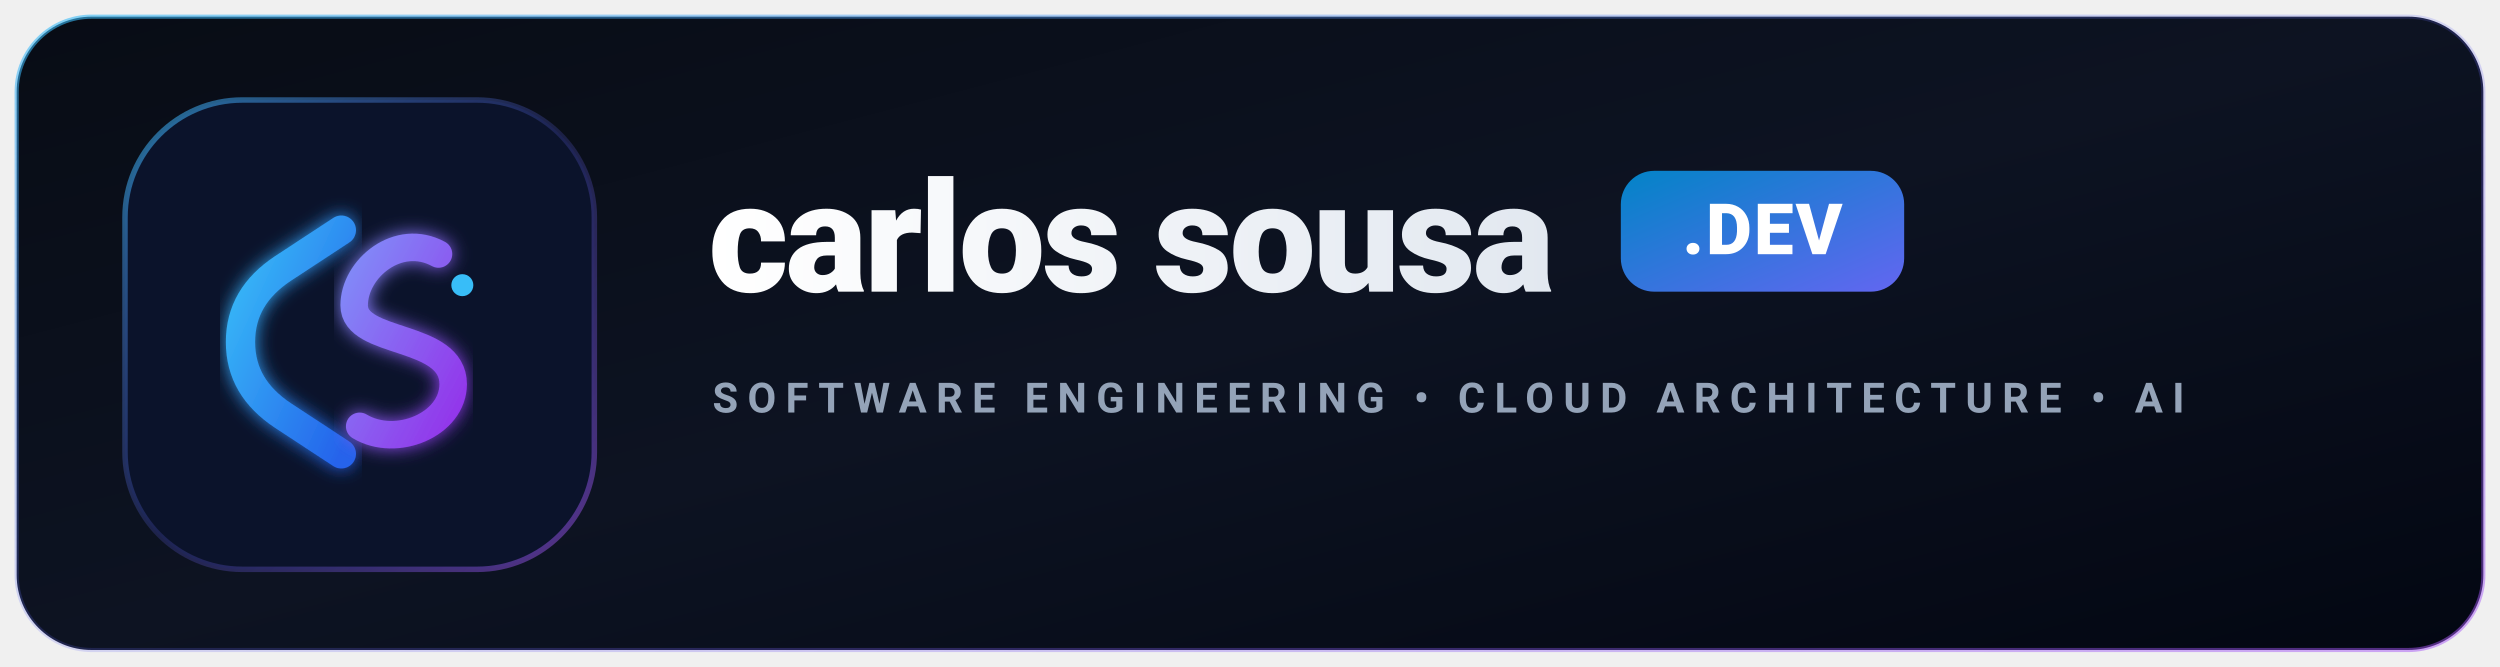
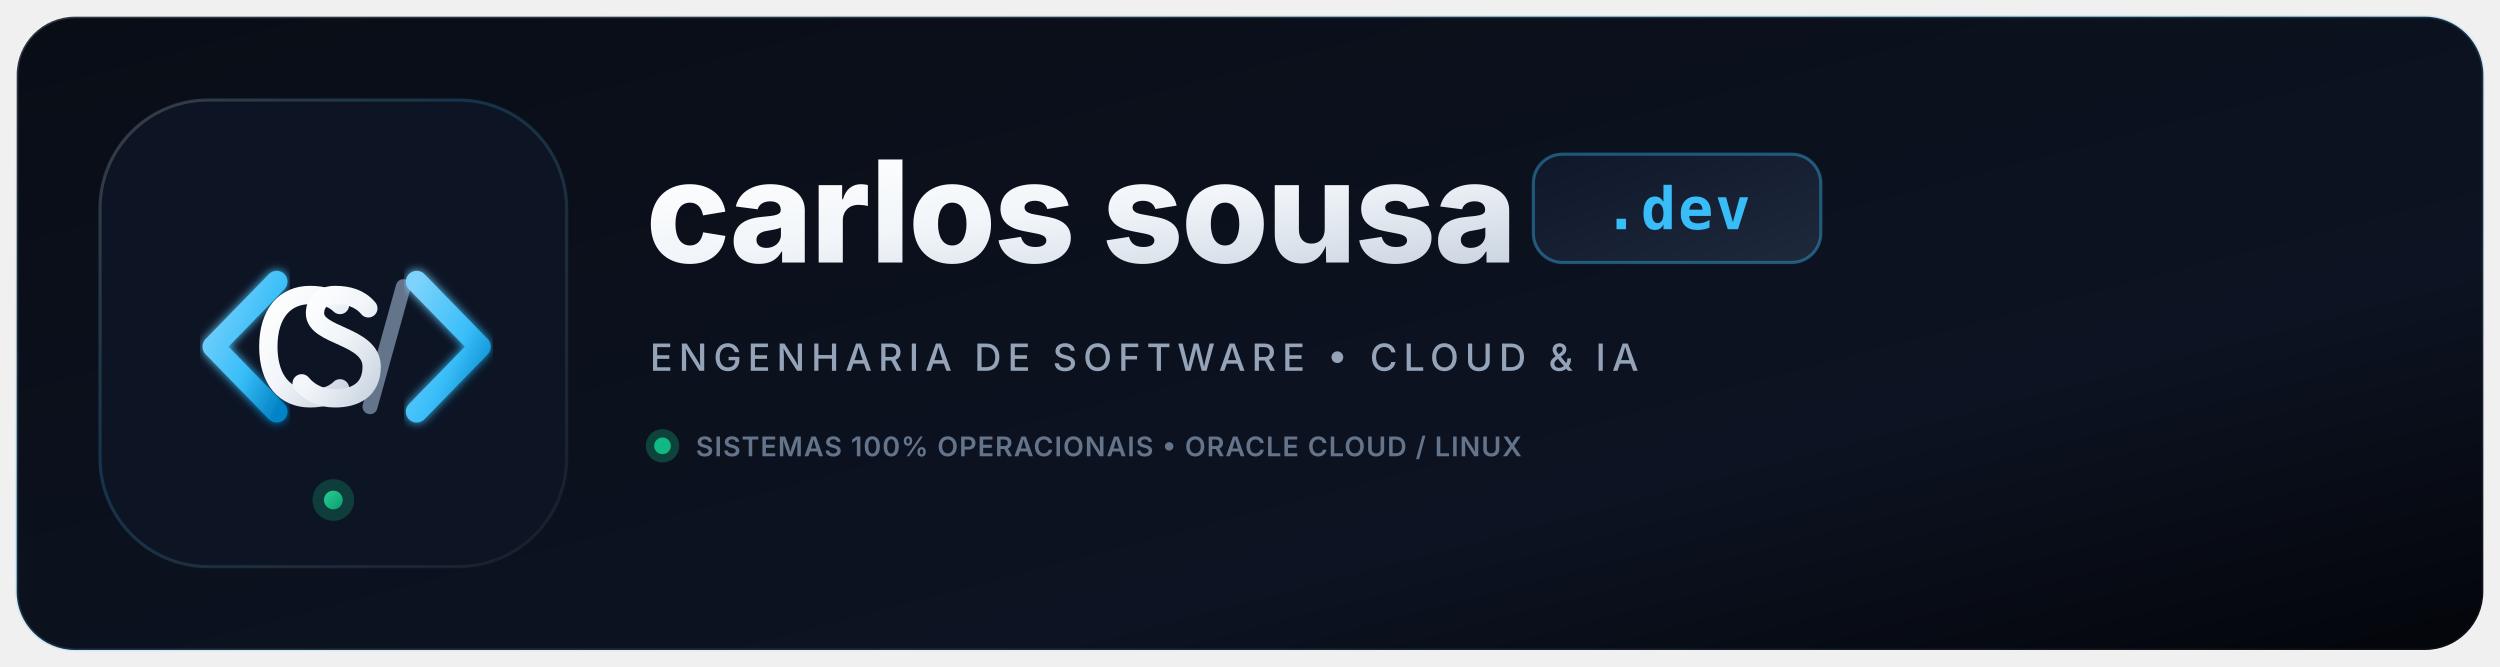
<svg xmlns="http://www.w3.org/2000/svg" viewBox="0 0 1200 320" width="100%" height="100%">
  <defs>
-     <linearGradient id="bannerBg" x1="0%" y1="0%" x2="100%" y2="100%">
-       <stop offset="0%" stop-color="#080C15" />
-       <stop offset="50%" stop-color="#0D1322" />
-       <stop offset="100%" stop-color="#030712" />
+     <linearGradient id="hBgGradient" x1="0%" y1="0%" x2="100%" y2="100%">
+       <stop offset="0%" stop-color="#090D16" />
+       <stop offset="70%" stop-color="#0D1322" />
+       <stop offset="100%" stop-color="#03050A" />
    </linearGradient>
-     <linearGradient id="hBorderGrad" x1="0%" y1="0%" x2="100%" y2="100%">
-       <stop offset="0%" stop-color="#38BDF8" stop-opacity="0.6" />
-       <stop offset="50%" stop-color="#6366F1" stop-opacity="0.2" />
-       <stop offset="100%" stop-color="#A855F7" stop-opacity="0.5" />
+     <linearGradient id="hGlassBorder" x1="0%" y1="0%" x2="100%" y2="100%">
+       <stop offset="0%" stop-color="#FFFFFF" stop-opacity="0.18" />
+       <stop offset="40%" stop-color="#38BDF8" stop-opacity="0.2" />
+       <stop offset="100%" stop-color="#FFFFFF" stop-opacity="0.04" />
    </linearGradient>
-     <linearGradient id="hCyanBlue" x1="0%" y1="0%" x2="100%" y2="100%">
-       <stop offset="0%" stop-color="#38BDF8" />
-       <stop offset="100%" stop-color="#2563EB" />
+     <linearGradient id="hTitanium" x1="0%" y1="0%" x2="100%" y2="100%">
+       <stop offset="0%" stop-color="#FFFFFF" />
+       <stop offset="50%" stop-color="#F1F5F9" />
+       <stop offset="100%" stop-color="#CBD5E1" />
    </linearGradient>
-     <linearGradient id="hIndigoPurple" x1="0%" y1="0%" x2="100%" y2="100%">
-       <stop offset="0%" stop-color="#818CF8" />
-       <stop offset="100%" stop-color="#9333EA" />
+     <linearGradient id="hCyan" x1="0%" y1="0%" x2="100%" y2="100%">
+       <stop offset="0%" stop-color="#7DD3FC" />
+       <stop offset="60%" stop-color="#38BDF8" />
+       <stop offset="100%" stop-color="#0284C7" />
    </linearGradient>
-     <linearGradient id="textGrad" x1="0%" y1="0%" x2="100%" y2="0%">
-       <stop offset="0%" stop-color="#FFFFFF" />
-       <stop offset="100%" stop-color="#E2E8F0" />
+     <linearGradient id="hEmerald" x1="0%" y1="0%" x2="100%" y2="100%">
+       <stop offset="0%" stop-color="#34D399" />
+       <stop offset="100%" stop-color="#059669" />
    </linearGradient>
-     <linearGradient id="devBadgeGrad" x1="0%" y1="0%" x2="100%" y2="100%">
-       <stop offset="0%" stop-color="#0284C7" />
-       <stop offset="100%" stop-color="#6366F1" />
+     <linearGradient id="badgeBg" x1="0%" y1="0%" x2="100%" y2="100%">
+       <stop offset="0%" stop-color="#0F172A" />
+       <stop offset="100%" stop-color="#1E293B" />
    </linearGradient>
-     <filter id="hGlow" x="-20%" y="-20%" width="140%" height="140%">
-       <feGaussianBlur stdDeviation="10" result="blur" />
-       <feComposite in="SourceGraphic" in2="blur" operator="over" />
+     <filter id="hLaserGlow" x="-20%" y="-20%" width="140%" height="140%">
+       <feGaussianBlur stdDeviation="6" result="blur" />
+       <feMerge>
+         <feMergeNode in="blur" />
+         <feMergeNode in="SourceGraphic" />
+       </feMerge>
    </filter>
  </defs>
-   <rect x="8" y="8" width="1184" height="304" rx="36" fill="url(#bannerBg)" />
-   <rect x="8" y="8" width="1184" height="304" rx="36" fill="none" stroke="url(#hBorderGrad)" stroke-width="2" />
-   <g transform="translate(60, 48) scale(0.44)">
-     <rect x="0" y="0" width="512" height="512" rx="128" fill="#0B132B" stroke="url(#hBorderGrad)" stroke-width="6" />
-     <path d="M 236 142 L 172 184 C 142 204 126 230 126 264 C 126 298 142 324 172 344 L 236 386" fill="none" stroke="url(#hCyanBlue)" stroke-width="32" stroke-linecap="round" stroke-linejoin="round" filter="url(#hGlow)" />
-     <path d="M 342 168 C 298 144 250 184 250 224 C 250 268 358 254 358 310 C 358 354 296 380 256 356" fill="none" stroke="url(#hIndigoPurple)" stroke-width="30" stroke-linecap="round" filter="url(#hGlow)" />
-     <circle cx="368" cy="202" r="12" fill="#38BDF8" />
+   <rect x="8" y="8" width="1184" height="304" rx="28" fill="url(#hBgGradient)" />
+   <rect x="8" y="8" width="1184" height="304" rx="28" fill="none" stroke="url(#hGlassBorder)" stroke-width="1.5" />
+   <g transform="translate(48, 48)">
+     <rect x="0" y="0" width="224" height="224" rx="52" fill="#0D1424" stroke="url(#hGlassBorder)" stroke-width="1.5" />
+     <g transform="translate(16, 16) scale(0.4)">
+       <path d="M 172 178 L 96 256 L 172 334" fill="none" stroke="url(#hCyan)" stroke-width="26" stroke-linecap="round" stroke-linejoin="round" filter="url(#hLaserGlow)" />
+       <line x1="324" y1="184" x2="284" y2="328" stroke="#64748B" stroke-width="18" stroke-linecap="round" />
+       <path d="M 340 178 L 416 256 L 340 334" fill="none" stroke="url(#hCyan)" stroke-width="26" stroke-linecap="round" stroke-linejoin="round" filter="url(#hLaserGlow)" />
+       <path d="M 248 206 C 240 198 228 194 212 194 C 182 194 162 216 162 256 C 162 296 182 318 212 318 C 228 318 240 314 248 306" fill="none" stroke="url(#hTitanium)" stroke-width="22" stroke-linecap="round" />
+       <path d="M 282 210 C 272 198 258 194 242 194 C 228 194 218 202 218 216 C 218 244 286 242 286 280 C 286 308 266 318 242 318 C 226 318 212 312 202 300" fill="none" stroke="url(#hTitanium)" stroke-width="22" stroke-linecap="round" />
+     </g>
+     <circle cx="112" cy="192" r="4.5" fill="url(#hEmerald)" />
+     <circle cx="112" cy="192" r="10" fill="#10B981" opacity="0.25" />
  </g>
-   <g transform="translate(340, 140)">
-     <text x="0" y="0" font-family="-apple-system, BlinkMacSystemFont, 'Segoe UI', Roboto, Helvetica, Arial, sans-serif" font-size="74" font-weight="800" fill="url(#textGrad)" letter-spacing="-1.5">
+   <g transform="translate(310, 126)">
+     <text x="0" y="0" font-family="'Inter', -apple-system, BlinkMacSystemFont, 'Segoe UI', Roboto, sans-serif" font-size="68" font-weight="800" fill="url(#hTitanium)" letter-spacing="-1">
      carlos sousa
    </text>
-     <g transform="translate(438, -58)">
-       <rect x="0" y="0" width="136" height="58" rx="16" fill="url(#devBadgeGrad)" />
-       <text x="68" y="40" font-family="-apple-system, BlinkMacSystemFont, 'Segoe UI', Roboto, sans-serif" font-size="34" font-weight="900" fill="#FFFFFF" text-anchor="middle" letter-spacing="1">
-         .DEV
+     <g transform="translate(426, -52)">
+       <rect x="0" y="0" width="138" height="52" rx="14" fill="url(#badgeBg)" stroke="#38BDF8" stroke-width="1.5" stroke-opacity="0.4" />
+       <text x="69" y="36" font-family="'Fira Code', monospace" font-size="28" font-weight="700" fill="#38BDF8" text-anchor="middle" letter-spacing="1">
+         .dev
      </text>
    </g>
-     <text x="2" y="58" font-family="-apple-system, BlinkMacSystemFont, 'Segoe UI', Roboto, sans-serif" font-size="20" font-weight="600" fill="#94A3B8" letter-spacing="4.5">
-       SOFTWARE ENGINEERING • CLOUD ARCHITECTURE • AI
+     <text x="2" y="52" font-family="'Fira Code', 'Inter', monospace" font-size="18" font-weight="500" fill="#94A3B8" letter-spacing="3">
+       ENGENHARIA DE SOFTWARE • CLOUD &amp; IA
    </text>
+     <g transform="translate(2, 82)">
+       <circle cx="6" cy="6" r="4" fill="#10B981" />
+       <circle cx="6" cy="6" r="8" fill="#10B981" opacity="0.3" />
+       <text x="22" y="11" font-family="'Inter', -apple-system, sans-serif" font-size="13" font-weight="600" fill="#64748B" letter-spacing="0.5">
+         SISTEMAS 100% OPERACIONAIS • ORACLE CLOUD / LINUX
+       </text>
+     </g>
  </g>
</svg>
